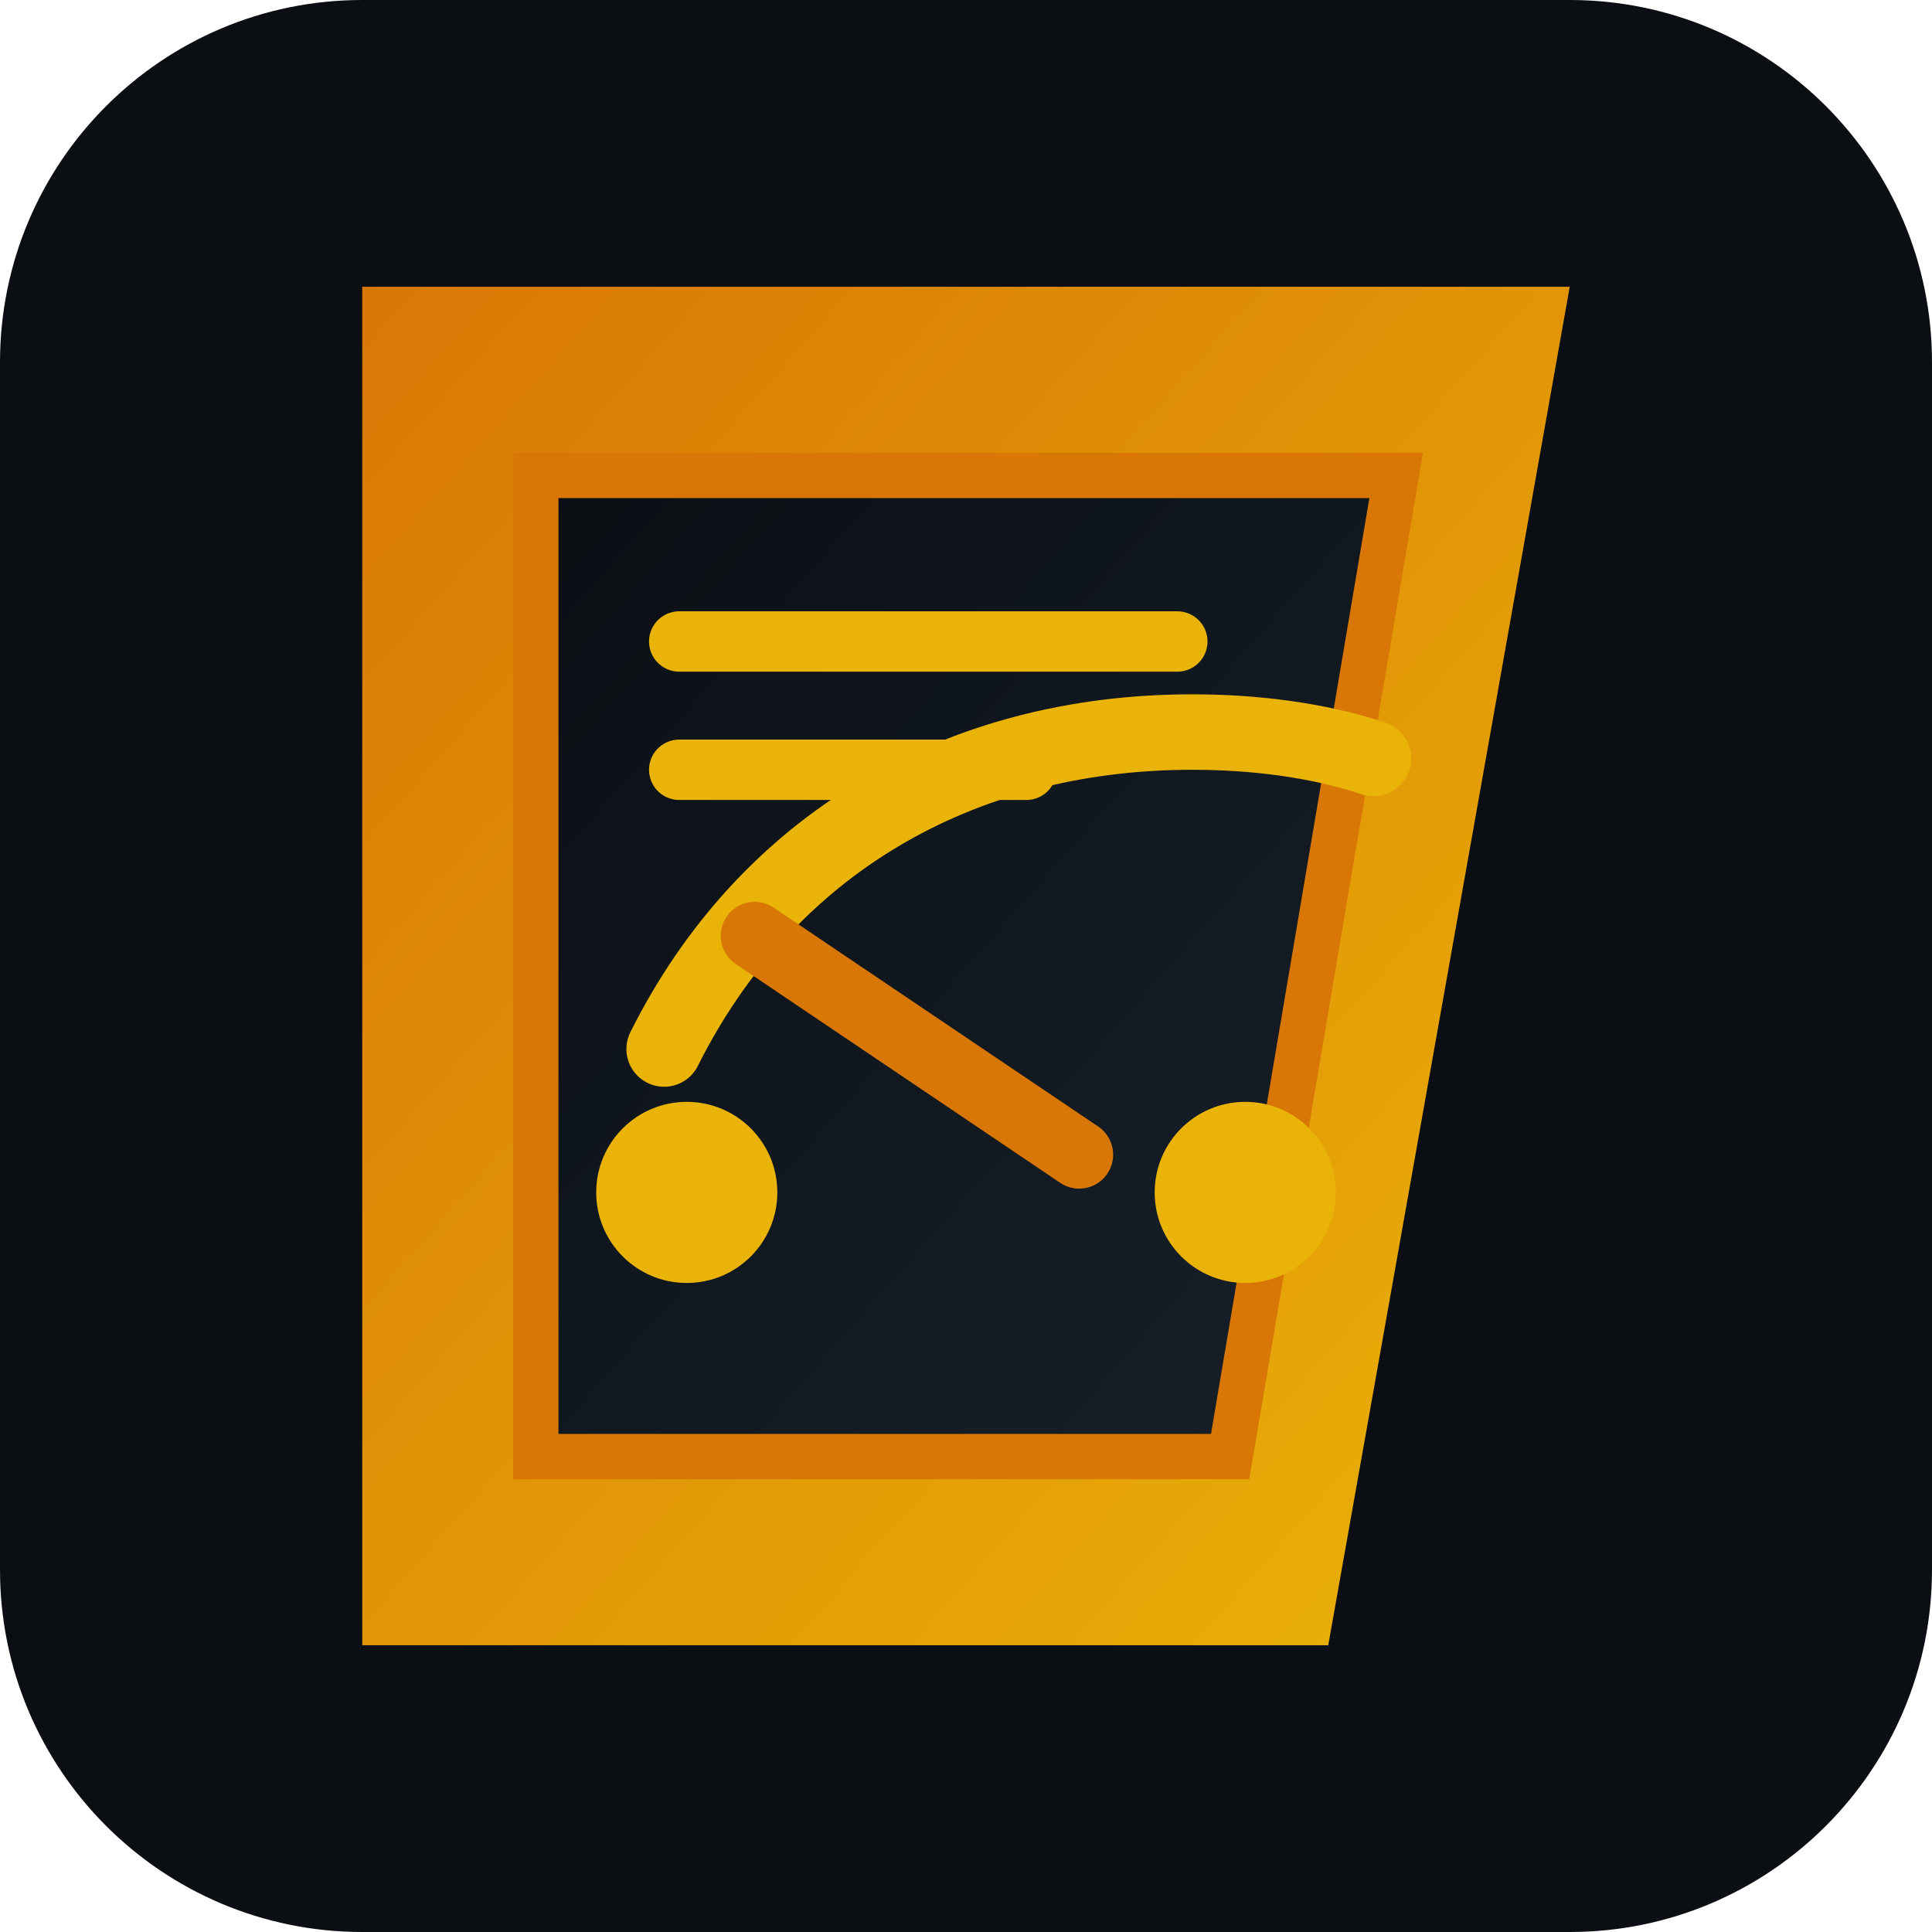
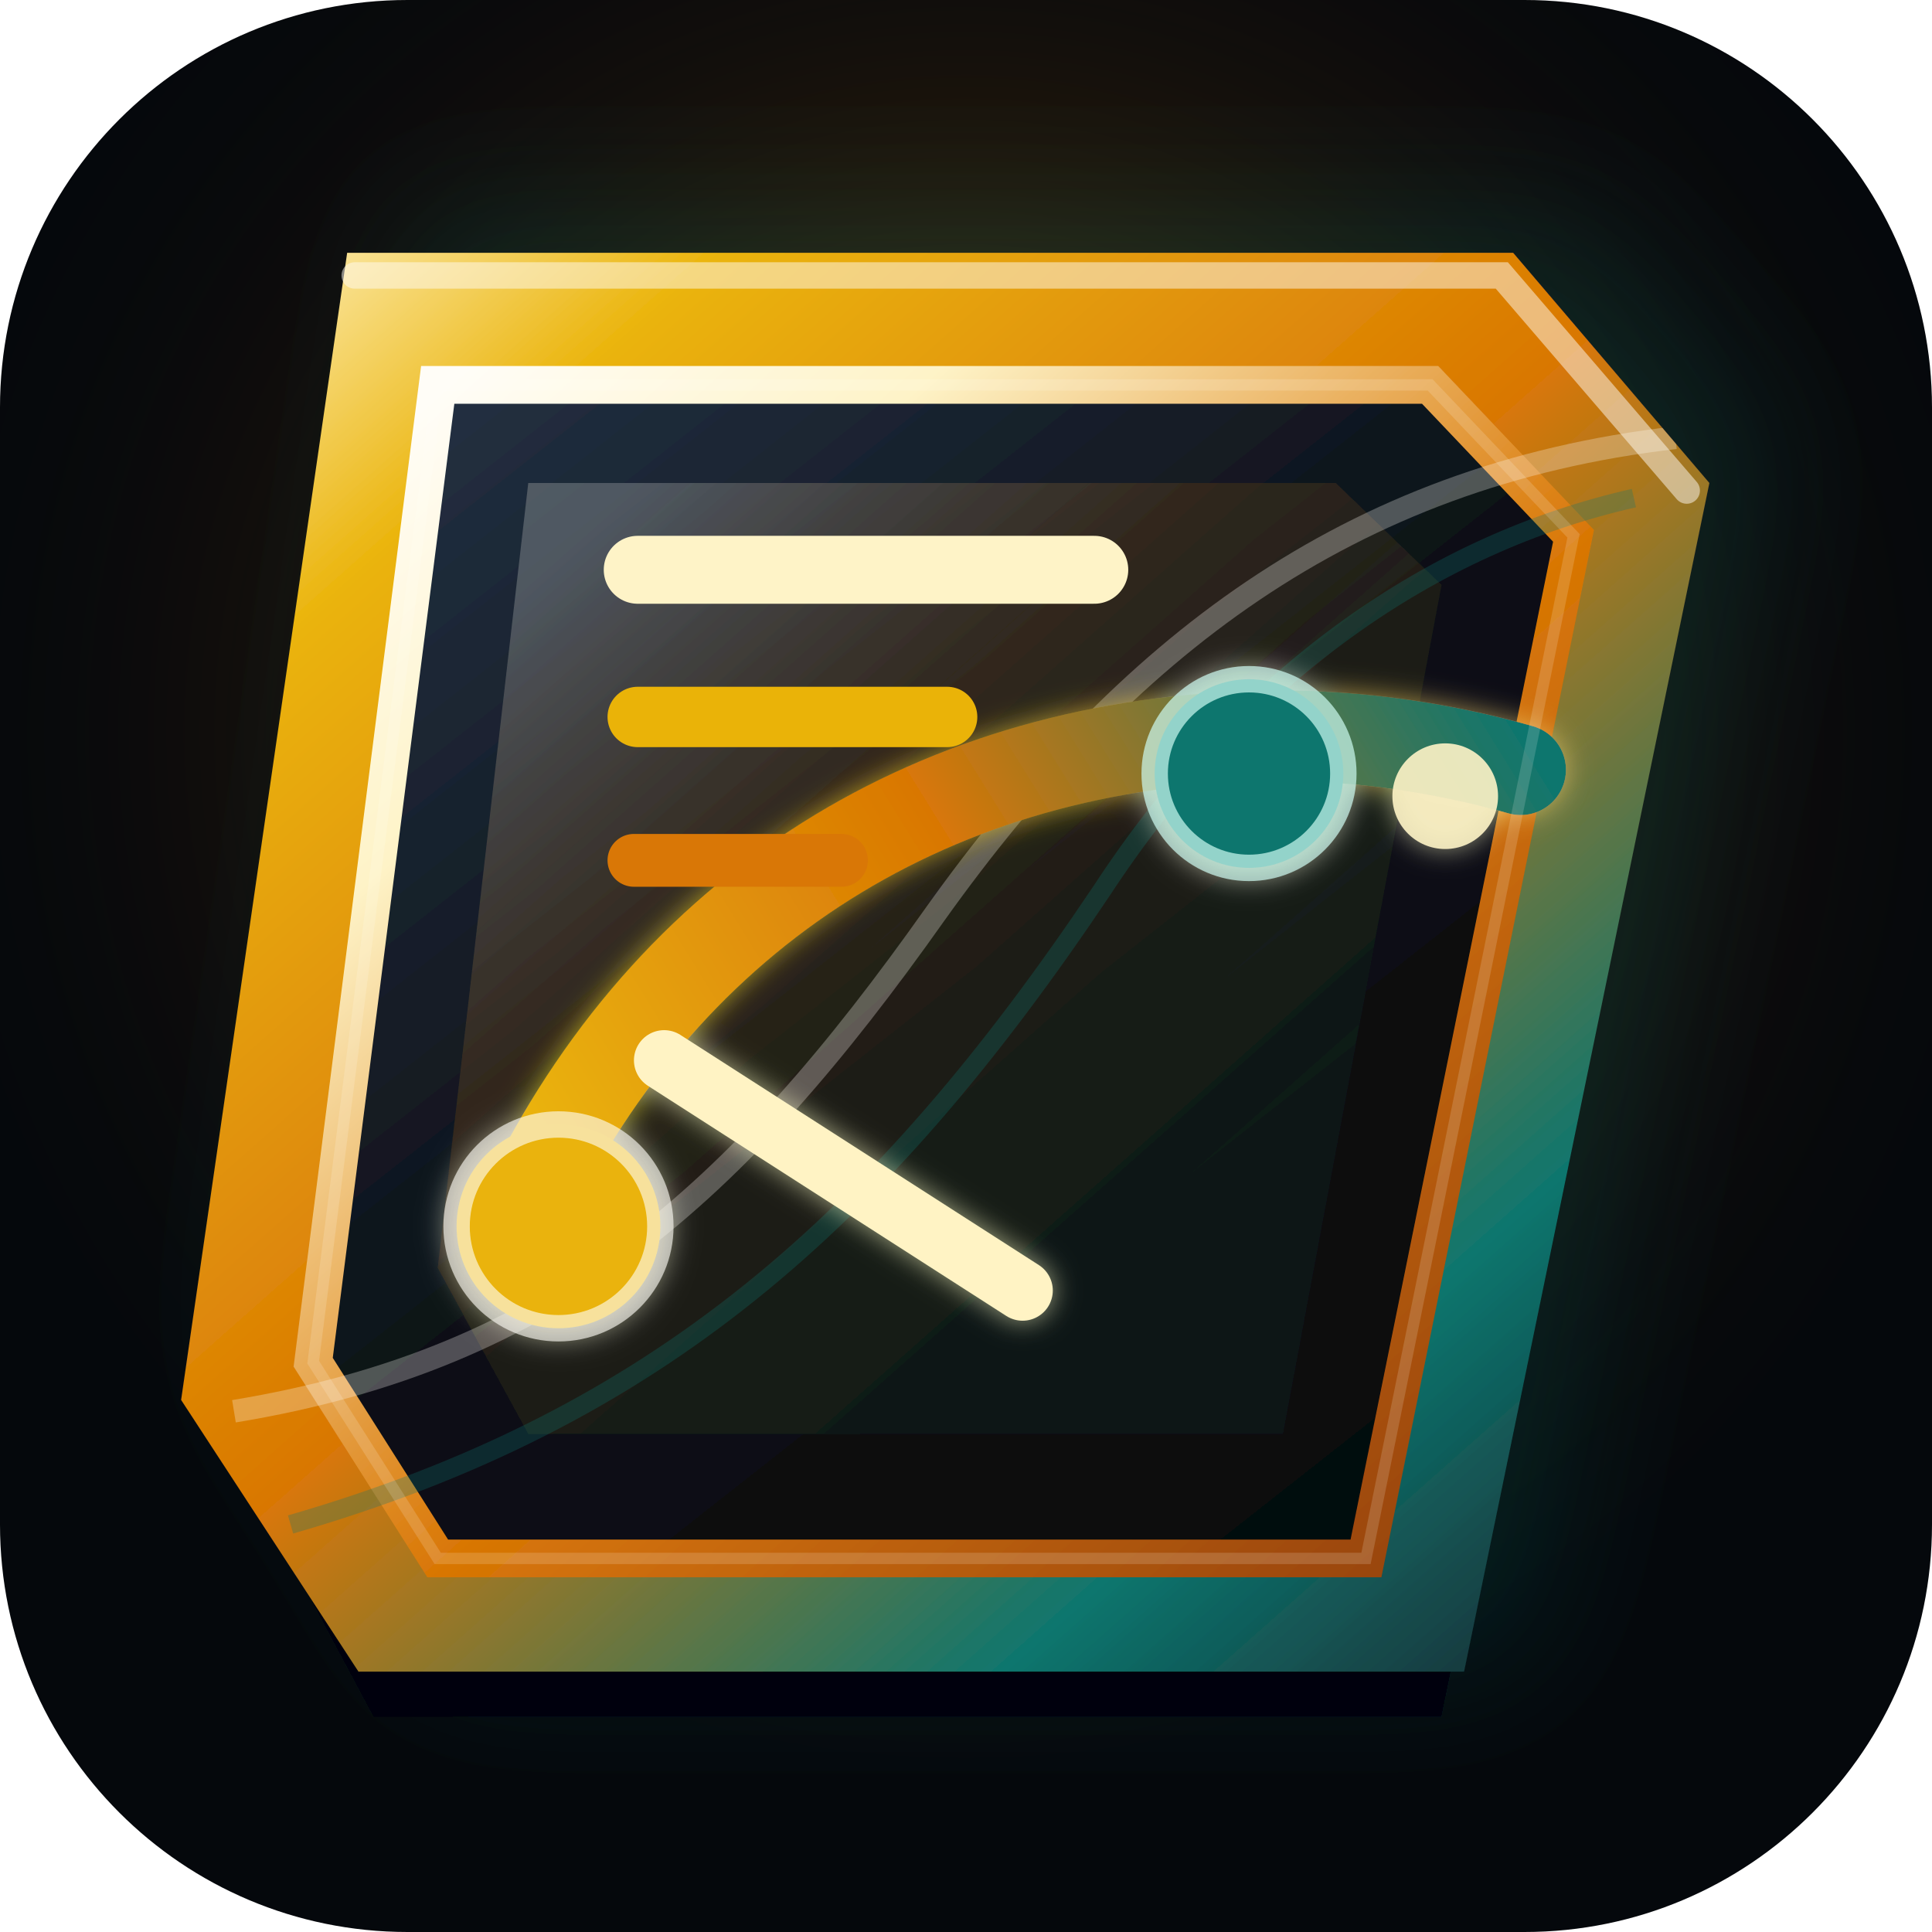
- <svg xmlns="http://www.w3.org/2000/svg" viewBox="0 0 512 512">
+ <svg xmlns="http://www.w3.org/2000/svg" viewBox="0 0 512 512" role="img" aria-label="FleetLine logo">
  <defs>
-     <linearGradient id="bg" x1="0%" x2="100%" y1="0%" y2="100%">
-       <stop offset="0%" stop-color="#d97706" />
-       <stop offset="100%" stop-color="#eab308" />
+     <linearGradient id="sky" x1="72" x2="430" y1="52" y2="456" gradientUnits="userSpaceOnUse">
+       <stop offset="0" stop-color="#fff3c4" />
+       <stop offset="0.17" stop-color="#eab308" />
+       <stop offset="0.48" stop-color="#d97706" />
+       <stop offset="0.78" stop-color="#0f766e" />
+       <stop offset="1" stop-color="#17202a" />
    </linearGradient>
-     <linearGradient id="panel" x1="0%" x2="100%" y1="0%" y2="100%">
-       <stop offset="0%" stop-color="#0b0f14" />
-       <stop offset="100%" stop-color="#17202a" />
+     <linearGradient id="body" x1="118" x2="384" y1="88" y2="426" gradientUnits="userSpaceOnUse">
+       <stop offset="0" stop-color="#243244" />
+       <stop offset="0.52" stop-color="#0b0f14" />
+       <stop offset="1" stop-color="#05080c" />
    </linearGradient>
+     <linearGradient id="glass" x1="168" x2="354" y1="130" y2="340" gradientUnits="userSpaceOnUse">
+       <stop offset="0" stop-color="#fffdf7" stop-opacity="0.26" />
+       <stop offset="0.34" stop-color="#d97706" stop-opacity="0.18" />
+       <stop offset="1" stop-color="#0f766e" stop-opacity="0.12" />
+     </linearGradient>
+     <linearGradient id="edge" x1="112" x2="392" y1="108" y2="420" gradientUnits="userSpaceOnUse">
+       <stop offset="0" stop-color="#fffdf7" />
+       <stop offset="0.2" stop-color="#fef3c7" />
+       <stop offset="0.55" stop-color="#d97706" />
+       <stop offset="1" stop-color="#92400e" />
+     </linearGradient>
+     <linearGradient id="route" x1="146" x2="382" y1="306" y2="160" gradientUnits="userSpaceOnUse">
+       <stop offset="0" stop-color="#eab308" />
+       <stop offset="0.48" stop-color="#d97706" />
+       <stop offset="1" stop-color="#0f766e" />
+     </linearGradient>
+     <radialGradient id="halo" cx="50%" cy="38%" r="56%">
+       <stop offset="0" stop-color="#fef3c7" stop-opacity="0.34" />
+       <stop offset="0.42" stop-color="#d97706" stop-opacity="0.18" />
+       <stop offset="1" stop-color="#05080c" stop-opacity="0" />
+     </radialGradient>
+     <filter id="deepShadow" x="-24%" y="-24%" width="148%" height="158%">
+       <feDropShadow dx="0" dy="30" stdDeviation="24" flood-color="#000000" flood-opacity="0.52" />
+       <feDropShadow dx="-18" dy="16" stdDeviation="10" flood-color="#92400e" flood-opacity="0.28" />
+       <feDropShadow dx="18" dy="-12" stdDeviation="18" flood-color="#0f766e" flood-opacity="0.2" />
+     </filter>
+     <filter id="innerGlow" x="-16%" y="-16%" width="132%" height="132%">
+       <feGaussianBlur stdDeviation="3.5" result="blur" />
+       <feColorMatrix in="blur" type="matrix" values="1 0 0 0 0.92 0 1 0 0 0.48 0 0 1 0 0.02 0 0 0 0.62 0" result="glow" />
+       <feMerge>
+         <feMergeNode in="glow" />
+         <feMergeNode in="SourceGraphic" />
+       </feMerge>
+     </filter>
+     <clipPath id="plateClip">
+       <path d="M92 67h309l52 61-65 315H95L48 371z" />
+     </clipPath>
  </defs>
-   <rect width="512" height="512" rx="96" fill="#0b0f14" />
-   <path d="M96 76h320l-64 360H96z" fill="url(#bg)" />
-   <path d="M142 126h228l-44 260H142z" fill="url(#panel)" stroke="#d97706" stroke-width="12" />
-   <path d="M176 278c27-54 78-84 140-84 16 0 33 2 48 7" fill="none" stroke="#eab308" stroke-linecap="round" stroke-width="20" />
-   <circle cx="182" cy="316" r="24" fill="#eab308" />
-   <circle cx="330" cy="316" r="24" fill="#eab308" />
-   <path d="M200 248l86 58" stroke="#d97706" stroke-linecap="round" stroke-width="18" />
-   <path d="M180 170h132" stroke="#eab308" stroke-linecap="round" stroke-width="16" />
-   <path d="M180 204h92" stroke="#eab308" stroke-linecap="round" stroke-width="16" />
+   <rect width="512" height="512" rx="108" fill="#05080c" />
+   <rect width="512" height="512" rx="108" fill="url(#halo)" />
+   <g filter="url(#deepShadow)">
+     <path d="M109 88h300l39 47-66 320H99L60 382z" fill="#020407" />
+     <path d="M92 67h309l52 61-65 315H95L48 371z" fill="url(#sky)" />
+     <path d="M116 102h263l38 40-55 271H116L83 361z" fill="url(#body)" stroke="url(#edge)" stroke-width="10" />
+     <path d="M140 128h214l28 27-42 225H140l-24-44z" fill="url(#glass)" opacity="0.86" />
+   </g>
+   <g clip-path="url(#plateClip)" opacity="0.28">
+     <path d="M62 374c85-14 133-57 186-132 50-70 109-116 196-126" fill="none" stroke="#fffdf7" stroke-width="6" />
+     <path d="M77 404c97-28 156-80 215-168 38-58 88-92 141-104" fill="none" stroke="#0f766e" stroke-width="5" />
+   </g>
+   <g filter="url(#innerGlow)">
+     <path d="M141 316c39-78 111-121 199-121 20 0 42 3 63 9" fill="none" stroke="url(#route)" stroke-linecap="round" stroke-width="24" />
+     <path d="M176 281l95 61" fill="none" stroke="#fff3c4" stroke-linecap="round" stroke-width="16" />
+     <circle cx="148" cy="325" r="27" fill="#eab308" stroke="#fffdf7" stroke-opacity="0.62" stroke-width="7" />
+     <circle cx="331" cy="205" r="25" fill="#0f766e" stroke="#ccfbf1" stroke-opacity="0.7" stroke-width="7" />
+     <circle cx="383" cy="211" r="14" fill="#fef3c7" opacity="0.9" />
+   </g>
+   <g>
+     <path d="M169 151h121" stroke="#fef3c7" stroke-linecap="round" stroke-width="18" />
+     <path d="M169 190h82" stroke="#eab308" stroke-linecap="round" stroke-width="16" />
+     <path d="M168 228h55" stroke="#d97706" stroke-linecap="round" stroke-width="14" />
+   </g>
+   <path d="M116 102h263l38 40-55 271H116L83 361z" fill="none" stroke="#fffdf7" stroke-opacity="0.16" stroke-width="3" />
+   <path d="M94 73h304l49 57" fill="none" stroke="#fffdf7" stroke-linecap="round" stroke-opacity="0.5" stroke-width="7" />
</svg>
